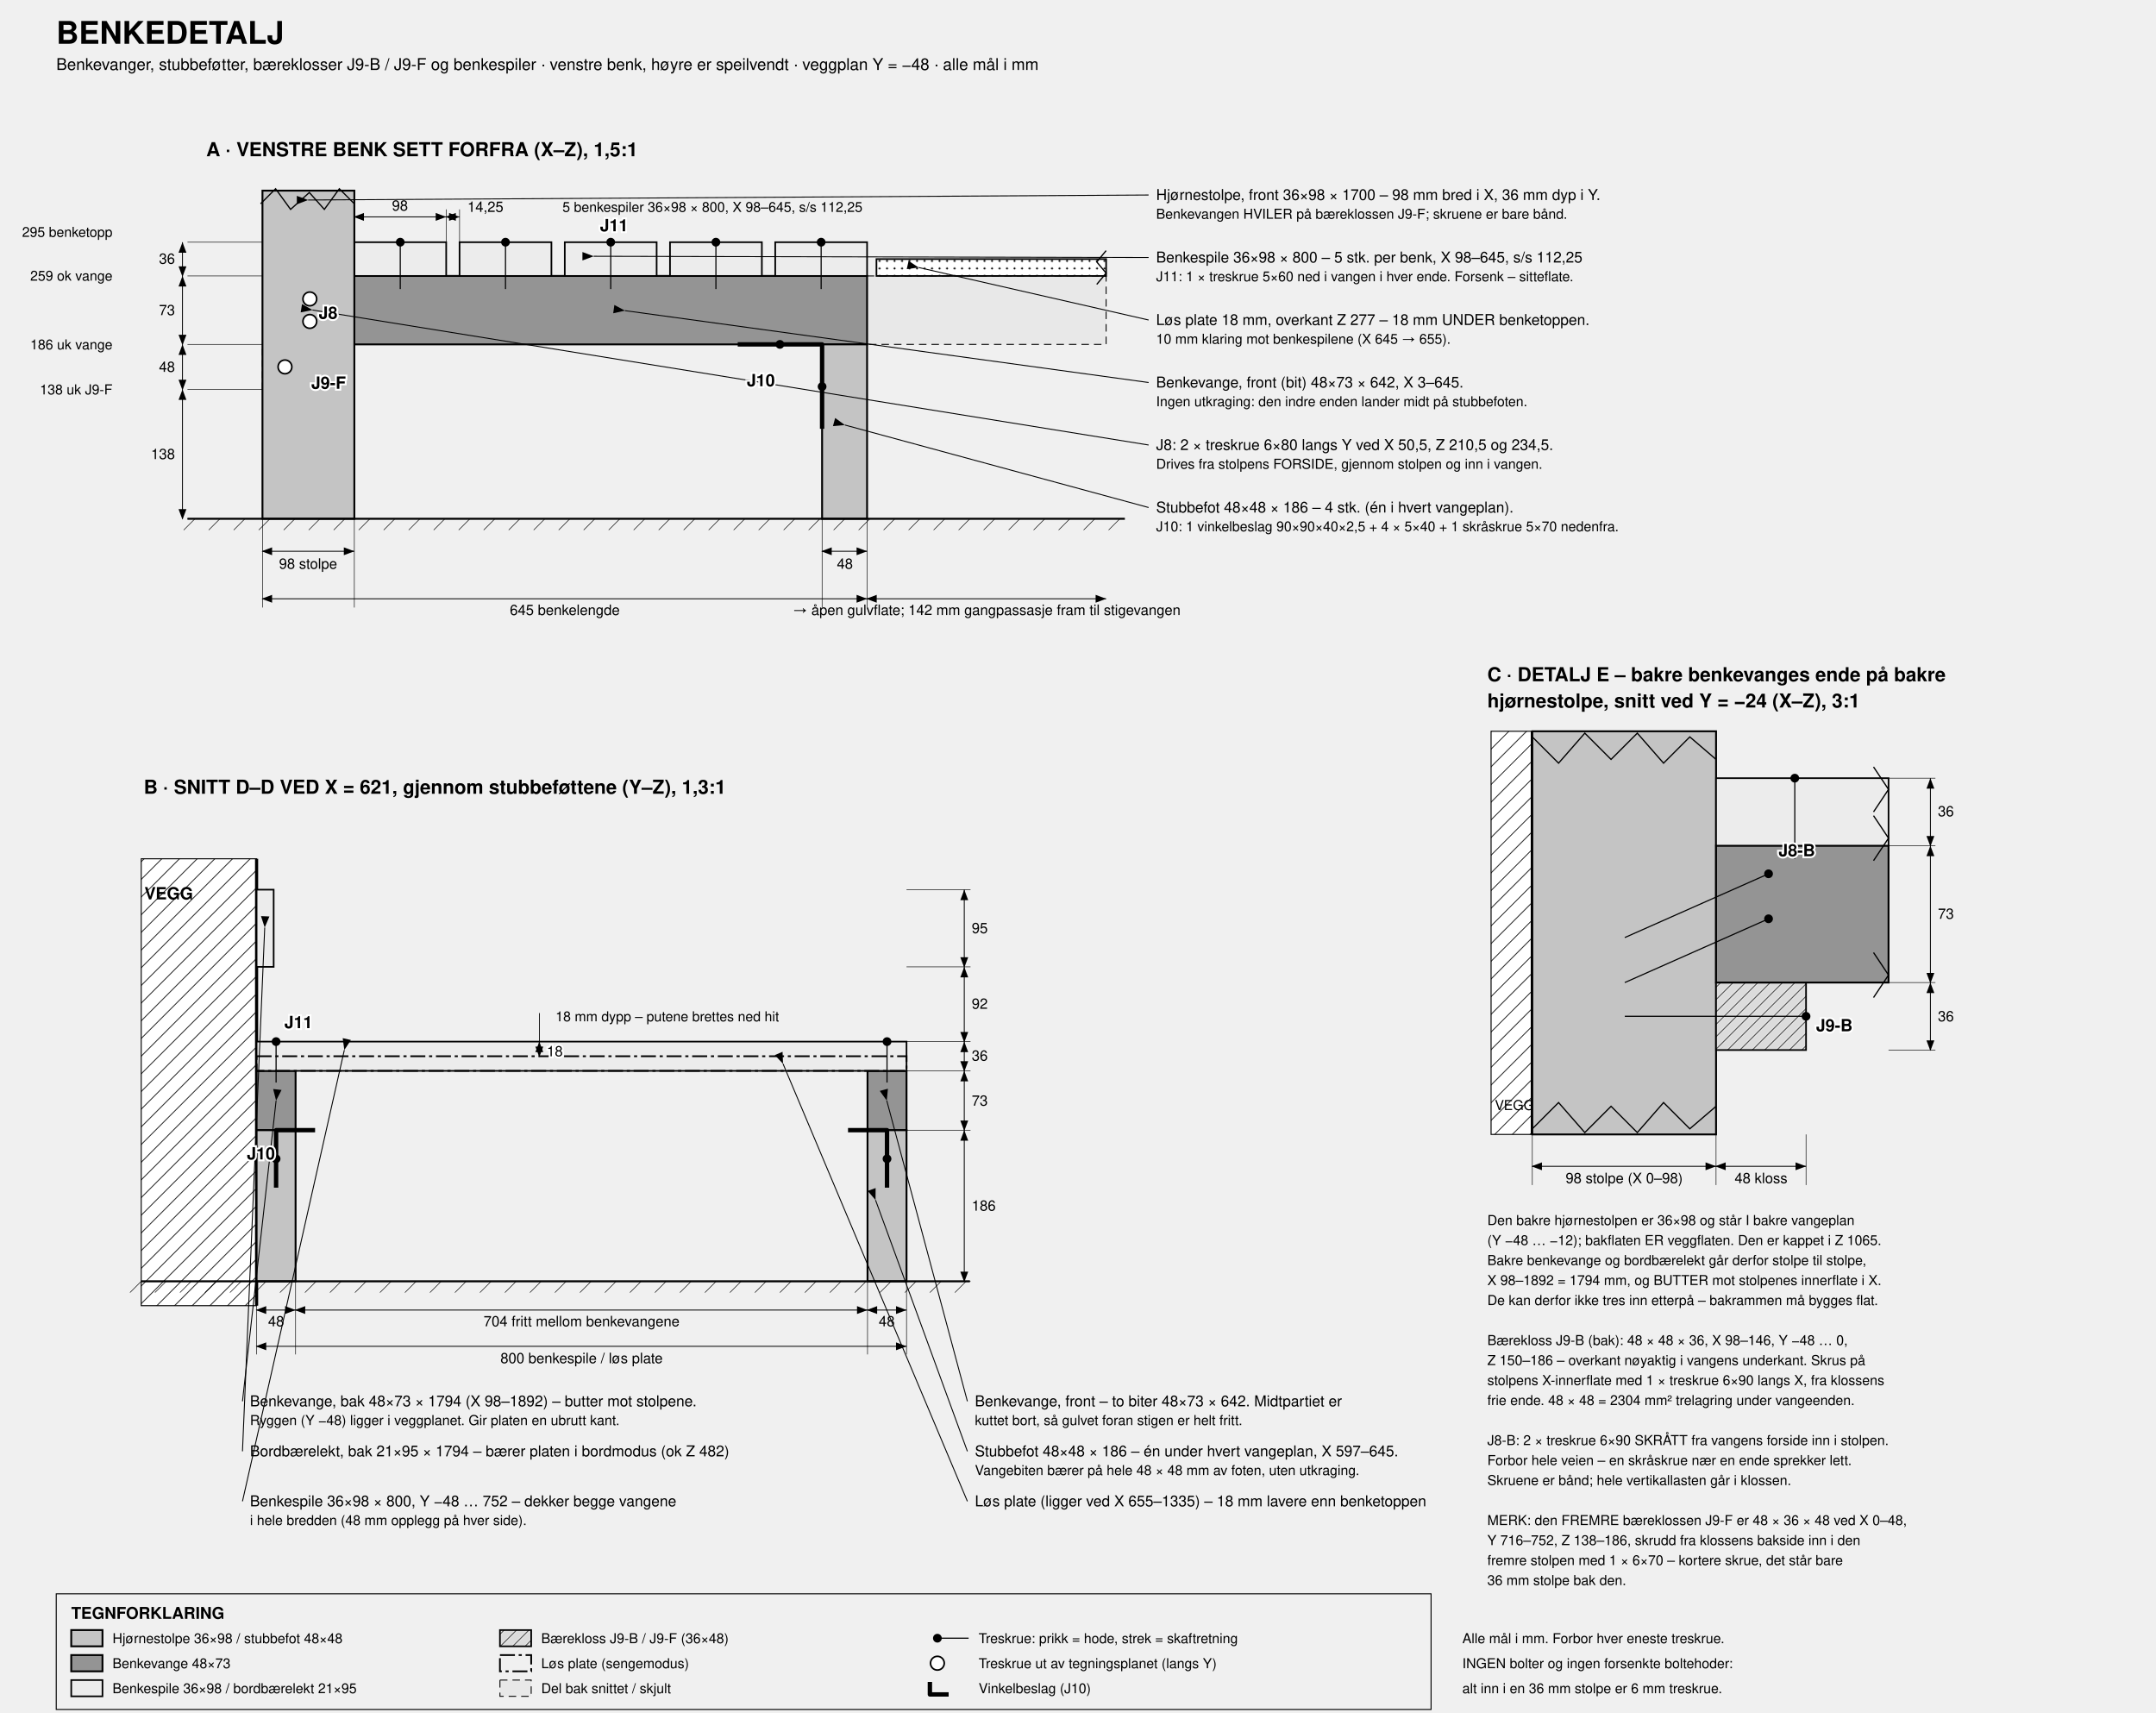
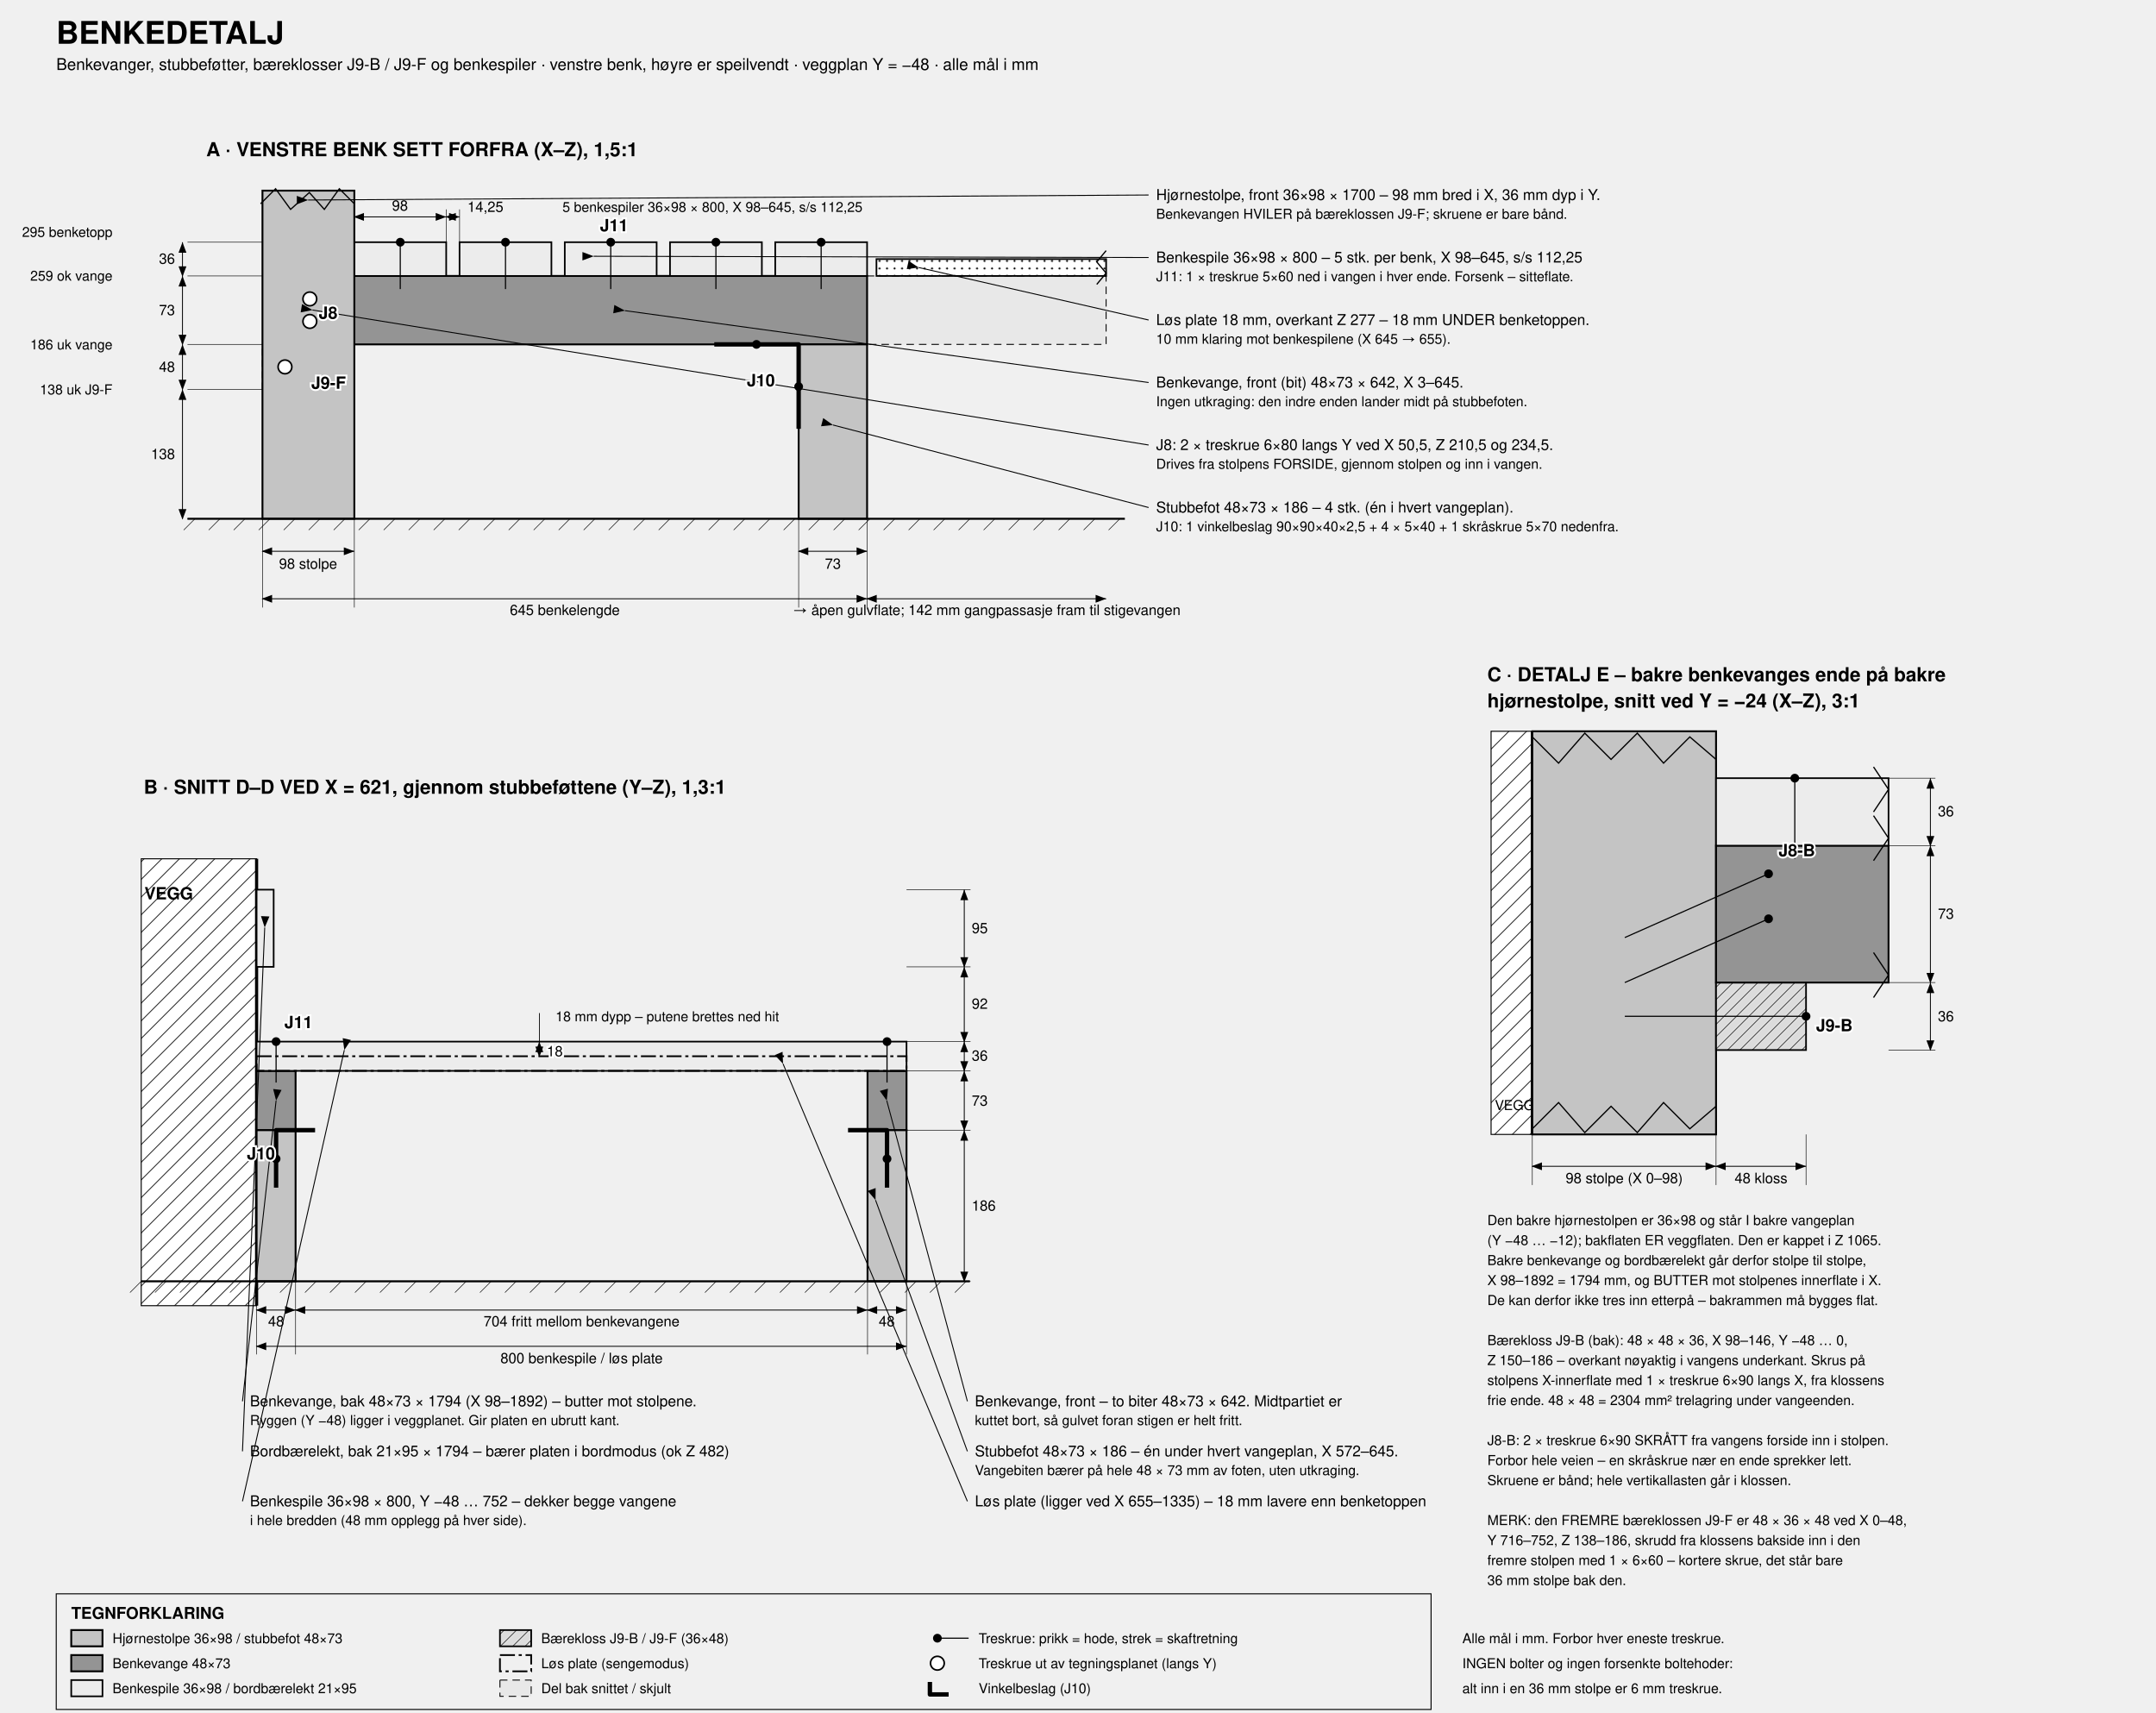
<svg xmlns="http://www.w3.org/2000/svg" viewBox="0 150 3450 2740" width="1600">
  <defs>
    <marker id="aE" markerWidth="13" markerHeight="10" refX="12" refY="4.5" orient="auto">
      <path d="M0,0 L12,4.5 L0,9 z" fill="#000" />
    </marker>
    <marker id="aS" markerWidth="13" markerHeight="10" refX="1" refY="4.5" orient="auto">
      <path d="M12,0 L0,4.5 L12,9 z" fill="#000" />
    </marker>
    <pattern id="hatch" width="14" height="14" patternUnits="userSpaceOnUse" patternTransform="rotate(45)">
      <rect width="14" height="14" fill="#dcdcdc" />
      <line x1="0" y1="0" x2="0" y2="14" stroke="#000" stroke-width="1.7" />
    </pattern>
    <pattern id="wallh" width="20" height="20" patternUnits="userSpaceOnUse" patternTransform="rotate(45)">
      <rect width="20" height="20" fill="#fff" />
      <line x1="0" y1="0" x2="0" y2="20" stroke="#000" stroke-width="2.2" />
    </pattern>
    <pattern id="dots" width="12" height="12" patternUnits="userSpaceOnUse">
      <rect width="12" height="12" fill="#fff" />
      <circle cx="3.5" cy="3.5" r="1.6" fill="#000" />
    </pattern>
  </defs>
  <style>
    svg  { background:#fff; }
    text { font-family:Helvetica,Arial,sans-serif; fill:#000; font-size:24px; }
    .ttl { font-size:50px; font-weight:bold; }
    .sub { font-size:26px; }
    .pt  { font-size:31px; font-weight:bold; }
    .lbl { font-size:24px; }
    .sml { font-size:22px; }
    .big { font-size:27px; font-weight:bold; }
    .dm  { font-size:23px; }
    .dmh { font-size:23px; paint-order:stroke; stroke:#fff; stroke-width:6px; }
    .leg { font-size:26px; font-weight:bold; }
    .jl  { font-size:27px; font-weight:bold; paint-order:stroke; stroke:#fff; stroke-width:6px; }
    .pst { fill:#c4c4c4; stroke:#000; stroke-width:3; }
    .rai { fill:#949494; stroke:#000; stroke-width:3; }
    .raig{ fill:#e8e8e8; stroke:#000; stroke-width:1.5; stroke-dasharray:12 8; }
    .brd { fill:#ececec; stroke:#000; stroke-width:2.6; }
    .blk { fill:url(#hatch); stroke:#000; stroke-width:2.6; }
    .pnl { fill:url(#dots); stroke:#000; stroke-width:2.6; }
    .pnlt{ fill:none; stroke:#000; stroke-width:2.8; stroke-dasharray:24 6 5 6; }
    .gho { fill:none; stroke:#000; stroke-width:1.7; stroke-dasharray:11 7; }
    .wall{ fill:url(#wallh); stroke:#000; stroke-width:1.6; }
    .wallface { stroke:#000; stroke-width:5; }
    .dim { fill:none; stroke:#000; stroke-width:1.4; }
    .ext { fill:none; stroke:#000; stroke-width:0.9; }
    .ldr { fill:none; stroke:#000; stroke-width:1.5; }
    .grd { stroke:#000; stroke-width:3.2; }
    .brk { fill:none; stroke:#000; stroke-width:2; }
    .scr { fill:#000; stroke:none; }
    .scrg{ fill:#fff; stroke:#000; stroke-width:2.6; }
    .scrl{ fill:none; stroke:#000; stroke-width:1.8; }
    .steelw { fill:none; stroke:#000; stroke-width:7; stroke-linejoin:round; }
    .legbox { fill:none; stroke:#000; stroke-width:1.6; }
  </style>
  <text x="90" y="220" class="ttl">BENKEDETALJ</text>
  <text x="90" y="262" class="sub">Benkevanger, stubbeføtter, bæreklosser J9-B / J9-F og benkespiler · venstre benk, høyre er speilvendt · veggplan Y = −48 · alle mål i mm</text>
  <text x="330" y="400" class="pt" text-anchor="start">A · VENSTRE BENK SETT FORFRA (X–Z), 1,5:1</text>
  <rect x="567" y="591.5" width="1203" height="109.5" class="raig" />
  <rect x="424.5" y="591.5" width="963" height="109.5" class="rai" />
-   <rect x="1315.5" y="701" width="72" height="279" class="pst" />
+   <rect x="1278" y="701" width="109.5" height="279" class="pst" />
  <rect x="420" y="701" width="72" height="72" class="gho" />
  <rect x="567" y="537.5" width="147" height="54" class="brd" />
  <rect x="735.375" y="537.5" width="147" height="54" class="brd" />
  <rect x="903.75" y="537.5" width="147" height="54" class="brd" />
  <rect x="1072.125" y="537.5" width="147" height="54" class="brd" />
  <rect x="1240.5" y="537.5" width="147" height="54" class="brd" />
  <rect x="1402.5" y="564.5" width="367.5" height="27" class="pnl" />
  <rect x="420" y="455" width="147" height="525" class="pst" />
  <polyline points="417,476 441,452 465,485 495,458 519,485 543,452 567,476" class="brk" />
  <polyline points="1755,605 1770,587 1755,569 1770,551" class="brk" />
  <line x1="300" y1="980" x2="1800" y2="980" class="grd" />
  <line x1="312" y1="980" x2="294" y2="998" class="ext" />
  <line x1="352" y1="980" x2="334" y2="998" class="ext" />
  <line x1="392" y1="980" x2="374" y2="998" class="ext" />
  <line x1="432" y1="980" x2="414" y2="998" class="ext" />
  <line x1="472" y1="980" x2="454" y2="998" class="ext" />
  <line x1="512" y1="980" x2="494" y2="998" class="ext" />
  <line x1="552" y1="980" x2="534" y2="998" class="ext" />
  <line x1="592" y1="980" x2="574" y2="998" class="ext" />
  <line x1="632" y1="980" x2="614" y2="998" class="ext" />
  <line x1="672" y1="980" x2="654" y2="998" class="ext" />
  <line x1="712" y1="980" x2="694" y2="998" class="ext" />
  <line x1="752" y1="980" x2="734" y2="998" class="ext" />
  <line x1="792" y1="980" x2="774" y2="998" class="ext" />
  <line x1="832" y1="980" x2="814" y2="998" class="ext" />
  <line x1="872" y1="980" x2="854" y2="998" class="ext" />
  <line x1="912" y1="980" x2="894" y2="998" class="ext" />
  <line x1="952" y1="980" x2="934" y2="998" class="ext" />
  <line x1="992" y1="980" x2="974" y2="998" class="ext" />
  <line x1="1032" y1="980" x2="1014" y2="998" class="ext" />
  <line x1="1072" y1="980" x2="1054" y2="998" class="ext" />
  <line x1="1112" y1="980" x2="1094" y2="998" class="ext" />
  <line x1="1152" y1="980" x2="1134" y2="998" class="ext" />
  <line x1="1192" y1="980" x2="1174" y2="998" class="ext" />
  <line x1="1232" y1="980" x2="1214" y2="998" class="ext" />
  <line x1="1272" y1="980" x2="1254" y2="998" class="ext" />
  <line x1="1312" y1="980" x2="1294" y2="998" class="ext" />
  <line x1="1352" y1="980" x2="1334" y2="998" class="ext" />
  <line x1="1392" y1="980" x2="1374" y2="998" class="ext" />
  <line x1="1432" y1="980" x2="1414" y2="998" class="ext" />
  <line x1="1472" y1="980" x2="1454" y2="998" class="ext" />
  <line x1="1512" y1="980" x2="1494" y2="998" class="ext" />
  <line x1="1552" y1="980" x2="1534" y2="998" class="ext" />
  <line x1="1592" y1="980" x2="1574" y2="998" class="ext" />
  <line x1="1632" y1="980" x2="1614" y2="998" class="ext" />
  <line x1="1672" y1="980" x2="1654" y2="998" class="ext" />
  <line x1="1712" y1="980" x2="1694" y2="998" class="ext" />
  <line x1="1752" y1="980" x2="1734" y2="998" class="ext" />
  <line x1="1792" y1="980" x2="1774" y2="998" class="ext" />
  <circle cx="495.75" cy="664.25" r="11" class="scrg" />
  <circle cx="495.75" cy="628.25" r="11" class="scrg" />
  <circle cx="456" cy="737" r="11" class="scrg" />
  <line x1="640.5" y1="537.5" x2="640.5" y2="612.5" class="scrl" />
  <circle cx="640.5" cy="537.5" r="7" class="scr" />
  <line x1="808.9" y1="537.5" x2="808.9" y2="612.5" class="scrl" />
  <circle cx="808.9" cy="537.5" r="7" class="scr" />
  <line x1="977.3" y1="537.5" x2="977.3" y2="612.5" class="scrl" />
  <circle cx="977.3" cy="537.5" r="7" class="scr" />
  <line x1="1145.6" y1="537.5" x2="1145.6" y2="612.5" class="scrl" />
  <circle cx="1145.6" cy="537.5" r="7" class="scr" />
  <line x1="1314" y1="537.5" x2="1314" y2="612.5" class="scrl" />
  <circle cx="1314" cy="537.5" r="7" class="scr" />
-   <polyline points="1180.5,701 1315.5,701 1315.5,836" class="steelw" />
-   <circle cx="1315.5" cy="768.5" r="7" class="scr" />
-   <circle cx="1248" cy="701" r="7" class="scr" />
+   <polyline points="1143,701 1278,701 1278,836" class="steelw" />
+   <circle cx="1278" cy="768.5" r="7" class="scr" />
+   <circle cx="1210.5" cy="701" r="7" class="scr" />
  <line x1="420" y1="980" x2="420" y2="1122" class="ext" />
  <line x1="567" y1="980" x2="567" y2="1122" class="ext" />
-   <line x1="1315.5" y1="980" x2="1315.5" y2="1122" class="ext" />
+   <line x1="1278" y1="980" x2="1278" y2="1122" class="ext" />
  <line x1="1387.5" y1="980" x2="1387.5" y2="1122" class="ext" />
  <line x1="420" y1="1032" x2="567" y2="1032" class="dim" marker-start="url(#aS)" marker-end="url(#aE)" />
  <text x="493" y="1060" class="dm" text-anchor="middle">98  stolpe</text>
-   <line x1="1315.5" y1="1032" x2="1387.5" y2="1032" class="dim" marker-start="url(#aS)" marker-end="url(#aE)" />
-   <text x="1352" y="1060" class="dm" text-anchor="middle">48</text>
+   <line x1="1278" y1="1032" x2="1387.5" y2="1032" class="dim" marker-start="url(#aS)" marker-end="url(#aE)" />
+   <text x="1332.8" y="1060" class="dm" text-anchor="middle">73</text>
  <line x1="420" y1="1108" x2="1387.5" y2="1108" class="dim" marker-start="url(#aS)" marker-end="url(#aE)" />
  <text x="903.8" y="1134" class="dm" text-anchor="middle">645  benkelengde</text>
  <line x1="1387.5" y1="1108" x2="1770" y2="1108" class="dim" marker-start="url(#aS)" marker-end="url(#aE)" />
  <text x="1579" y="1134" class="dm" text-anchor="middle">→ åpen gulvflate; 142 mm gangpassasje fram til stigevangen</text>
  <line x1="567" y1="537.5" x2="567" y2="485" class="ext" />
  <line x1="714" y1="537.5" x2="714" y2="485" class="ext" />
  <line x1="735.4" y1="537.5" x2="735.4" y2="485" class="ext" />
  <line x1="567" y1="497" x2="714" y2="497" class="dim" marker-start="url(#aS)" marker-end="url(#aE)" />
  <text x="640" y="487" class="dm" text-anchor="middle">98</text>
  <line x1="714" y1="497" x2="735.4" y2="497" class="dim" marker-start="url(#aS)" marker-end="url(#aE)" />
  <text x="748" y="489" class="dm" text-anchor="start">14,25</text>
  <text x="900" y="489" class="sml" text-anchor="start">5 benkespiler 36×98 × 800, X 98–645, s/s 112,25</text>
  <line x1="420" y1="980" x2="300" y2="980" class="ext" />
  <line x1="420" y1="773" x2="300" y2="773" class="ext" />
  <line x1="420" y1="701" x2="300" y2="701" class="ext" />
  <line x1="420" y1="591.5" x2="300" y2="591.5" class="ext" />
  <line x1="420" y1="537.5" x2="300" y2="537.5" class="ext" />
  <line x1="292" y1="980" x2="292" y2="773" class="dim" marker-start="url(#aS)" marker-end="url(#aE)" />
  <text x="280" y="884.5" class="dm" text-anchor="end">138</text>
  <line x1="292" y1="773" x2="292" y2="701" class="dim" marker-start="url(#aS)" marker-end="url(#aE)" />
  <text x="280" y="745" class="dm" text-anchor="end">48</text>
  <line x1="292" y1="701" x2="292" y2="591.5" class="dim" marker-start="url(#aS)" marker-end="url(#aE)" />
  <text x="280" y="654.2" class="dm" text-anchor="end">73</text>
  <line x1="292" y1="591.5" x2="292" y2="537.5" class="dim" marker-start="url(#aS)" marker-end="url(#aE)" />
  <text x="280" y="572" class="dm" text-anchor="end">36</text>
  <text x="180" y="781" class="sml" text-anchor="end">138  uk J9-F</text>
  <text x="180" y="709" class="sml" text-anchor="end">186  uk vange</text>
  <text x="180" y="599" class="sml" text-anchor="end">259  ok vange</text>
  <text x="180" y="529" class="sml" text-anchor="end">295  benketopp</text>
  <polyline points="493,470 1838,462" class="ldr" marker-start="url(#aE)" />
  <text x="1850" y="470" class="lbl" text-anchor="start">Hjørnestolpe, front 36×98 × 1700 – 98 mm bred i X, 36 mm dyp i Y.</text>
  <text x="1850" y="500" class="sml" text-anchor="start">Benkevangen HVILER på bæreklossen J9-F; skruene er bare bånd.</text>
  <polyline points="950,560 1838,562" class="ldr" marker-start="url(#aE)" />
  <text x="1850" y="570" class="lbl" text-anchor="start">Benkespile 36×98 × 800 – 5 stk. per benk, X 98–645, s/s 112,25</text>
  <text x="1850" y="600" class="sml" text-anchor="start">J11: 1 × treskrue 5×60 ned i vangen i hver ende. Forsenk – sitteflate.</text>
  <polyline points="1470,578 1838,662" class="ldr" marker-start="url(#aE)" />
  <text x="1850" y="670" class="lbl" text-anchor="start">Løs plate 18 mm, overkant Z 277 – 18 mm UNDER benketoppen.</text>
  <text x="1850" y="700" class="sml" text-anchor="start">10 mm klaring mot benkespilene (X 645 → 655).</text>
  <polyline points="1000,647 1838,762" class="ldr" marker-start="url(#aE)" />
  <text x="1850" y="770" class="lbl" text-anchor="start">Benkevange, front (bit) 48×73 × 642, X 3–645.</text>
  <text x="1850" y="800" class="sml" text-anchor="start">Ingen utkraging: den indre enden lander midt på stubbefoten.</text>
  <polyline points="500,646 1838,862" class="ldr" marker-start="url(#aE)" />
  <text x="1850" y="870" class="lbl" text-anchor="start">J8: 2 × treskrue 6×80 langs Y ved X 50,5, Z 210,5 og 234,5.</text>
  <text x="1850" y="900" class="sml" text-anchor="start">Drives fra stolpens FORSIDE, gjennom stolpen og inn i vangen.</text>
-   <polyline points="1352,830 1838,962" class="ldr" marker-start="url(#aE)" />
-   <text x="1850" y="970" class="lbl" text-anchor="start">Stubbefot 48×48 × 186 – 4 stk. (én i hvert vangeplan).</text>
+   <polyline points="1333,830 1838,962" class="ldr" marker-start="url(#aE)" />
+   <text x="1850" y="970" class="lbl" text-anchor="start">Stubbefot 48×73 × 186 – 4 stk. (én i hvert vangeplan).</text>
  <text x="1850" y="1000" class="sml" text-anchor="start">J10: 1 vinkelbeslag 90×90×40×2,5 + 4 × 5×40 + 1 skråskrue 5×70 nedenfra.</text>
  <text x="230" y="1420" class="pt" text-anchor="start">B · SNITT D–D VED X = 621, gjennom stubbeføttene (Y–Z), 1,3:1</text>
  <rect x="226" y="1524" width="184.6" height="715" class="wall" />
  <line x1="410.6" y1="1524" x2="410.6" y2="2239" class="wallface" />
  <text x="231.2" y="1589" class="big" text-anchor="start">VEGG</text>
  <rect x="410.6" y="1573.4" width="27.3" height="123.5" class="brd" />
  <rect x="410.6" y="1863.3" width="62.4" height="94.9" class="rai" />
  <rect x="1388.2" y="1863.3" width="62.4" height="94.9" class="rai" />
  <rect x="410.6" y="1958.2" width="62.4" height="241.8" class="pst" />
  <rect x="1388.2" y="1958.2" width="62.4" height="241.8" class="pst" />
  <rect x="410.6" y="1816.5" width="1040" height="46.8" class="brd" />
  <rect x="410.6" y="1839.9" width="1040" height="23.4" class="pnlt" />
  <line x1="226" y1="2200" x2="1552" y2="2200" class="grd" />
  <line x1="226" y1="2200" x2="208" y2="2218" class="ext" />
  <line x1="266" y1="2200" x2="248" y2="2218" class="ext" />
  <line x1="306" y1="2200" x2="288" y2="2218" class="ext" />
  <line x1="346" y1="2200" x2="328" y2="2218" class="ext" />
  <line x1="386" y1="2200" x2="368" y2="2218" class="ext" />
  <line x1="426" y1="2200" x2="408" y2="2218" class="ext" />
  <line x1="466" y1="2200" x2="448" y2="2218" class="ext" />
  <line x1="506" y1="2200" x2="488" y2="2218" class="ext" />
  <line x1="546" y1="2200" x2="528" y2="2218" class="ext" />
  <line x1="586" y1="2200" x2="568" y2="2218" class="ext" />
  <line x1="626" y1="2200" x2="608" y2="2218" class="ext" />
  <line x1="666" y1="2200" x2="648" y2="2218" class="ext" />
  <line x1="706" y1="2200" x2="688" y2="2218" class="ext" />
  <line x1="746" y1="2200" x2="728" y2="2218" class="ext" />
  <line x1="786" y1="2200" x2="768" y2="2218" class="ext" />
  <line x1="826" y1="2200" x2="808" y2="2218" class="ext" />
  <line x1="866" y1="2200" x2="848" y2="2218" class="ext" />
  <line x1="906" y1="2200" x2="888" y2="2218" class="ext" />
  <line x1="946" y1="2200" x2="928" y2="2218" class="ext" />
  <line x1="986" y1="2200" x2="968" y2="2218" class="ext" />
  <line x1="1026" y1="2200" x2="1008" y2="2218" class="ext" />
  <line x1="1066" y1="2200" x2="1048" y2="2218" class="ext" />
  <line x1="1106" y1="2200" x2="1088" y2="2218" class="ext" />
  <line x1="1146" y1="2200" x2="1128" y2="2218" class="ext" />
  <line x1="1186" y1="2200" x2="1168" y2="2218" class="ext" />
  <line x1="1226" y1="2200" x2="1208" y2="2218" class="ext" />
  <line x1="1266" y1="2200" x2="1248" y2="2218" class="ext" />
  <line x1="1306" y1="2200" x2="1288" y2="2218" class="ext" />
  <line x1="1346" y1="2200" x2="1328" y2="2218" class="ext" />
  <line x1="1386" y1="2200" x2="1368" y2="2218" class="ext" />
  <line x1="1426" y1="2200" x2="1408" y2="2218" class="ext" />
  <line x1="1466" y1="2200" x2="1448" y2="2218" class="ext" />
  <line x1="1506" y1="2200" x2="1488" y2="2218" class="ext" />
  <line x1="1546" y1="2200" x2="1528" y2="2218" class="ext" />
  <line x1="441.8" y1="1816.5" x2="441.8" y2="1882" class="scrl" />
  <circle cx="441.8" cy="1816.5" r="7" class="scr" />
  <line x1="1419.4" y1="1816.5" x2="1419.4" y2="1882" class="scrl" />
  <circle cx="1419.4" cy="1816.5" r="7" class="scr" />
  <polyline points="441.8,2050.2 441.8,1958.2 504.2,1958.2" class="steelw" />
  <polyline points="1419.4,2050.2 1419.4,1958.2 1357,1958.2" class="steelw" />
  <circle cx="441.8" cy="2004" r="7" class="scr" />
  <circle cx="1419.4" cy="2004" r="7" class="scr" />
  <line x1="410.6" y1="2200" x2="410.6" y2="2317" class="ext" />
  <line x1="473" y1="2200" x2="473" y2="2317" class="ext" />
  <line x1="1388.2" y1="2200" x2="1388.2" y2="2317" class="ext" />
  <line x1="1450.6" y1="2200" x2="1450.6" y2="2317" class="ext" />
  <line x1="410.6" y1="2246" x2="473" y2="2246" class="dim" marker-start="url(#aS)" marker-end="url(#aE)" />
  <text x="441.8" y="2272" class="dm" text-anchor="middle">48</text>
  <line x1="473" y1="2246" x2="1388.2" y2="2246" class="dim" marker-start="url(#aS)" marker-end="url(#aE)" />
  <text x="930.6" y="2272" class="dm" text-anchor="middle">704  fritt mellom benkevangene</text>
  <line x1="1388.2" y1="2246" x2="1450.6" y2="2246" class="dim" marker-start="url(#aS)" marker-end="url(#aE)" />
  <text x="1419" y="2272" class="dm" text-anchor="middle">48</text>
  <line x1="410.6" y1="2304" x2="1450.6" y2="2304" class="dim" marker-start="url(#aS)" marker-end="url(#aE)" />
  <text x="930.6" y="2331" class="dm" text-anchor="middle">800  benkespile / løs plate</text>
  <line x1="1450.6" y1="2200" x2="1553" y2="2200" class="ext" />
  <line x1="1450.6" y1="1958.2" x2="1553" y2="1958.2" class="ext" />
  <line x1="1450.6" y1="1863.3" x2="1553" y2="1863.3" class="ext" />
  <line x1="1450.6" y1="1816.5" x2="1553" y2="1816.5" class="ext" />
  <line x1="1450.6" y1="1696.9" x2="1553" y2="1696.9" class="ext" />
  <line x1="1450.6" y1="1573.4" x2="1553" y2="1573.4" class="ext" />
  <line x1="1543" y1="2200" x2="1543" y2="1958.2" class="dim" marker-start="url(#aS)" marker-end="url(#aE)" />
  <text x="1555" y="2087" class="dm" text-anchor="start">186</text>
  <line x1="1543" y1="1958.2" x2="1543" y2="1863.3" class="dim" marker-start="url(#aS)" marker-end="url(#aE)" />
  <text x="1555" y="1919" class="dm" text-anchor="start">73</text>
  <line x1="1543" y1="1863.3" x2="1543" y2="1816.5" class="dim" marker-start="url(#aS)" marker-end="url(#aE)" />
  <text x="1555" y="1847" class="dm" text-anchor="start">36</text>
  <line x1="1543" y1="1816.5" x2="1543" y2="1696.9" class="dim" marker-start="url(#aS)" marker-end="url(#aE)" />
  <text x="1555" y="1764" class="dm" text-anchor="start">92</text>
  <line x1="1543" y1="1696.9" x2="1543" y2="1573.4" class="dim" marker-start="url(#aS)" marker-end="url(#aE)" />
  <text x="1555" y="1643" class="dm" text-anchor="start">95</text>
  <line x1="863" y1="1839.9" x2="863" y2="1771" class="ext" />
  <line x1="863" y1="1816.5" x2="863" y2="1771" class="ext" />
  <line x1="863" y1="1839.9" x2="863" y2="1816.5" class="dim" marker-start="url(#aS)" marker-end="url(#aE)" />
  <text x="875" y="1840" class="dmh" text-anchor="start">18</text>
  <text x="889" y="1784" class="sml" text-anchor="start">18 mm dypp – putene brettes ned hit</text>
  <polyline points="441.8,1911 388,2392" class="ldr" marker-start="url(#aE)" />
  <text x="400" y="2400" class="lbl" text-anchor="start">Benkevange, bak 48×73 × 1794 (X 98–1892) – butter mot stolpene.</text>
  <text x="400" y="2430" class="sml" text-anchor="start">Ryggen (Y −48) ligger i veggplanet. Gir platen en ubrutt kant.</text>
  <polyline points="423.6,1634 388,2472" class="ldr" marker-start="url(#aE)" />
  <text x="400" y="2480" class="lbl" text-anchor="start">Bordbærelekt, bak 21×95 × 1794 – bærer platen i bordmodus (ok Z 482)</text>
  <polyline points="551,1830 388,2552" class="ldr" marker-start="url(#aE)" />
  <text x="400" y="2560" class="lbl" text-anchor="start">Benkespile 36×98 × 800, Y −48 … 752 – dekker begge vangene</text>
  <text x="400" y="2590" class="sml" text-anchor="start">i hele bredden (48 mm opplegg på hver side).</text>
  <polyline points="1419,1911 1548,2392" class="ldr" marker-start="url(#aE)" />
  <text x="1560" y="2400" class="lbl" text-anchor="start">Benkevange, front – to biter 48×73 × 642. Midtpartiet er</text>
  <text x="1560" y="2430" class="sml" text-anchor="start">kuttet bort, så gulvet foran stigen er helt fritt.</text>
  <polyline points="1401,2070 1548,2472" class="ldr" marker-start="url(#aE)" />
-   <text x="1560" y="2480" class="lbl" text-anchor="start">Stubbefot 48×48 × 186 – én under hvert vangeplan, X 597–645.</text>
-   <text x="1560" y="2510" class="sml" text-anchor="start">Vangebiten bærer på hele 48 × 48 mm av foten, uten utkraging.</text>
+   <text x="1560" y="2480" class="lbl" text-anchor="start">Stubbefot 48×73 × 186 – én under hvert vangeplan, X 572–645.</text>
+   <text x="1560" y="2510" class="sml" text-anchor="start">Vangebiten bærer på hele 48 × 73 mm av foten, uten utkraging.</text>
  <polyline points="1253,1852 1548,2552" class="ldr" marker-start="url(#aE)" />
  <text x="1560" y="2560" class="lbl" text-anchor="start">Løs plate (ligger ved X 655–1335) – 18 mm lavere enn benketoppen</text>
  <text x="2380" y="1240" class="pt" text-anchor="start">C · DETALJ E – bakre benkevanges ende på bakre</text>
  <text x="2380" y="1282" class="pt" text-anchor="start">hjørnestolpe, snitt ved Y = −24 (X–Z), 3:1</text>
  <rect x="2386" y="1320" width="66" height="645" class="wall" />
  <line x1="2452" y1="1320" x2="2452" y2="1965" class="wallface" />
  <text x="2392" y="1926" class="sml" text-anchor="start">VEGG</text>
  <rect x="2452" y="1320" width="294" height="645" class="pst" />
  <rect x="2746" y="1722" width="144" height="108" class="blk" />
  <rect x="2746" y="1503" width="276" height="219" class="rai" />
  <rect x="2746" y="1395" width="276" height="108" class="brd" />
  <polyline points="2998,1746 3022,1710 2998,1674" class="brk" />
  <polyline points="2998,1527 3022,1491 2998,1455" class="brk" />
  <polyline points="2998,1449 3022,1413 2998,1377" class="brk" />
  <polyline points="2452,1956 2494,1914 2536,1962 2578,1920 2620,1962 2662,1914 2704,1956 2746,1920" class="brk" />
  <polyline points="2452,1329 2494,1371 2536,1323 2578,1365 2620,1323 2662,1371 2704,1329 2746,1365" class="brk" />
  <line x1="2830" y1="1548" x2="2600" y2="1650" class="scrl" />
  <circle cx="2830" cy="1548" r="7" class="scr" />
  <line x1="2830" y1="1620" x2="2600" y2="1722" class="scrl" />
  <circle cx="2830" cy="1620" r="7" class="scr" />
  <line x1="2890" y1="1776" x2="2600" y2="1776" class="scrl" />
  <circle cx="2890" cy="1776" r="7" class="scr" />
  <line x1="2872" y1="1395" x2="2872" y2="1524" class="scrl" />
  <circle cx="2872" cy="1395" r="7" class="scr" />
  <line x1="2452" y1="1965" x2="2452" y2="2046" class="ext" />
  <line x1="2746" y1="1965" x2="2746" y2="2046" class="ext" />
  <line x1="2890" y1="1965" x2="2890" y2="2046" class="ext" />
  <line x1="2452" y1="2016" x2="2746" y2="2016" class="dim" marker-start="url(#aS)" marker-end="url(#aE)" />
  <text x="2599" y="2043" class="dm" text-anchor="middle">98  stolpe (X 0–98)</text>
  <line x1="2746" y1="2016" x2="2890" y2="2016" class="dim" marker-start="url(#aS)" marker-end="url(#aE)" />
  <text x="2818" y="2043" class="dm" text-anchor="middle">48  kloss</text>
  <line x1="3022" y1="1830" x2="3097" y2="1830" class="ext" />
  <line x1="3022" y1="1722" x2="3097" y2="1722" class="ext" />
  <line x1="3022" y1="1503" x2="3097" y2="1503" class="ext" />
  <line x1="3022" y1="1395" x2="3097" y2="1395" class="ext" />
  <line x1="3089" y1="1830" x2="3089" y2="1722" class="dim" marker-start="url(#aS)" marker-end="url(#aE)" />
  <text x="3101" y="1784" class="dm" text-anchor="start">36</text>
  <line x1="3089" y1="1722" x2="3089" y2="1503" class="dim" marker-start="url(#aS)" marker-end="url(#aE)" />
  <text x="3101" y="1620" class="dm" text-anchor="start">73</text>
  <line x1="3089" y1="1503" x2="3089" y2="1395" class="dim" marker-start="url(#aS)" marker-end="url(#aE)" />
  <text x="3101" y="1456" class="dm" text-anchor="start">36</text>
  <text x="2380" y="2110" class="sml" text-anchor="start">Den bakre hjørnestolpen er 36×98 og står I bakre vangeplan</text>
  <text x="2380" y="2142" class="sml" text-anchor="start">(Y −48 … −12); bakflaten ER veggflaten. Den er kappet i Z 1065.</text>
  <text x="2380" y="2174" class="sml" text-anchor="start">Bakre benkevange og bordbærelekt går derfor stolpe til stolpe,</text>
  <text x="2380" y="2206" class="sml" text-anchor="start">X 98–1892 = 1794 mm, og BUTTER mot stolpenes innerflate i X.</text>
  <text x="2380" y="2238" class="sml" text-anchor="start">De kan derfor ikke tres inn etterpå – bakrammen må bygges flat.</text>
  <text x="2380" y="2302" class="sml" text-anchor="start">Bærekloss J9-B (bak): 48 × 48 × 36, X 98–146, Y −48 … 0,</text>
  <text x="2380" y="2334" class="sml" text-anchor="start">Z 150–186 – overkant nøyaktig i vangens underkant. Skrus på</text>
  <text x="2380" y="2366" class="sml" text-anchor="start">stolpens X-innerflate med 1 × treskrue 6×90 langs X, fra klossens</text>
  <text x="2380" y="2398" class="sml" text-anchor="start">frie ende. 48 × 48 = 2304 mm² trelagring under vangeenden.</text>
  <text x="2380" y="2462" class="sml" text-anchor="start">J8-B: 2 × treskrue 6×90 SKRÅTT fra vangens forside inn i stolpen.</text>
  <text x="2380" y="2494" class="sml" text-anchor="start">Forbor hele veien – en skråskrue nær en ende sprekker lett.</text>
  <text x="2380" y="2526" class="sml" text-anchor="start">Skruene er bånd; hele vertikallasten går i klossen.</text>
  <text x="2380" y="2590" class="sml" text-anchor="start">MERK: den FREMRE bæreklossen J9-F er 48 × 36 × 48 ved X 0–48,</text>
  <text x="2380" y="2622" class="sml" text-anchor="start">Y 716–752, Z 138–186, skrudd fra klossens bakside inn i den</text>
-   <text x="2380" y="2654" class="sml" text-anchor="start">fremre stolpen med 1 × 6×70 – kortere skrue, det står bare</text>
+   <text x="2380" y="2654" class="sml" text-anchor="start">fremre stolpen med 1 × 6×60 – kortere skrue, det står bare</text>
  <text x="2380" y="2686" class="sml" text-anchor="start">36 mm stolpe bak den.</text>
  <text x="510" y="660" class="jl" text-anchor="start">J8</text>
  <text x="960" y="520" class="jl" text-anchor="start">J11</text>
  <text x="1195" y="768" class="jl" text-anchor="start">J10</text>
  <text x="498" y="772" class="jl" text-anchor="start">J9-F</text>
  <text x="395" y="2005" class="jl" text-anchor="start">J10</text>
  <text x="455" y="1795" class="jl" text-anchor="start">J11</text>
  <text x="2846" y="1520" class="jl" text-anchor="start">J8-B</text>
  <text x="2906" y="1800" class="jl" text-anchor="start">J9-B</text>
  <rect x="90" y="2700" width="2200" height="185" class="legbox" />
  <text x="114" y="2740" class="leg" text-anchor="start">TEGNFORKLARING</text>
  <rect x="114" y="2758" width="50" height="26" class="pst" />
-   <text x="180" y="2779" class="sml" text-anchor="start">Hjørnestolpe 36×98 / stubbefot 48×48</text>
+   <text x="180" y="2779" class="sml" text-anchor="start">Hjørnestolpe 36×98 / stubbefot 48×73</text>
  <rect x="114" y="2798" width="50" height="26" class="rai" />
  <text x="180" y="2819" class="sml" text-anchor="start">Benkevange 48×73</text>
  <rect x="114" y="2838" width="50" height="26" class="brd" />
  <text x="180" y="2859" class="sml" text-anchor="start">Benkespile 36×98 / bordbærelekt 21×95</text>
  <rect x="800" y="2758" width="50" height="26" class="blk" />
  <text x="866" y="2779" class="sml" text-anchor="start">Bærekloss J9-B / J9-F (36×48)</text>
  <rect x="800" y="2798" width="50" height="26" class="pnlt" />
  <text x="866" y="2819" class="sml" text-anchor="start">Løs plate (sengemodus)</text>
  <rect x="800" y="2838" width="50" height="26" class="raig" />
  <text x="866" y="2859" class="sml" text-anchor="start">Del bak snittet / skjult</text>
  <circle cx="1500" cy="2771" r="7" class="scr" />
  <line x1="1500" y1="2771" x2="1550" y2="2771" class="scrl" />
  <text x="1566" y="2779" class="sml" text-anchor="start">Treskrue: prikk = hode, strek = skaftretning</text>
  <circle cx="1500" cy="2811" r="11" class="scrg" />
  <text x="1566" y="2819" class="sml" text-anchor="start">Treskrue ut av tegningsplanet (langs Y)</text>
  <polyline points="1488,2841 1488,2861 1518,2861" class="steelw" />
  <text x="1566" y="2859" class="sml" text-anchor="start">Vinkelbeslag (J10)</text>
  <text x="2340" y="2779" class="sml" text-anchor="start">Alle mål i mm. Forbor hver eneste treskrue.</text>
  <text x="2340" y="2819" class="sml" text-anchor="start">INGEN bolter og ingen forsenkte boltehoder:</text>
  <text x="2340" y="2859" class="sml" text-anchor="start">alt inn i en 36 mm stolpe er 6 mm treskrue.</text>
</svg>
